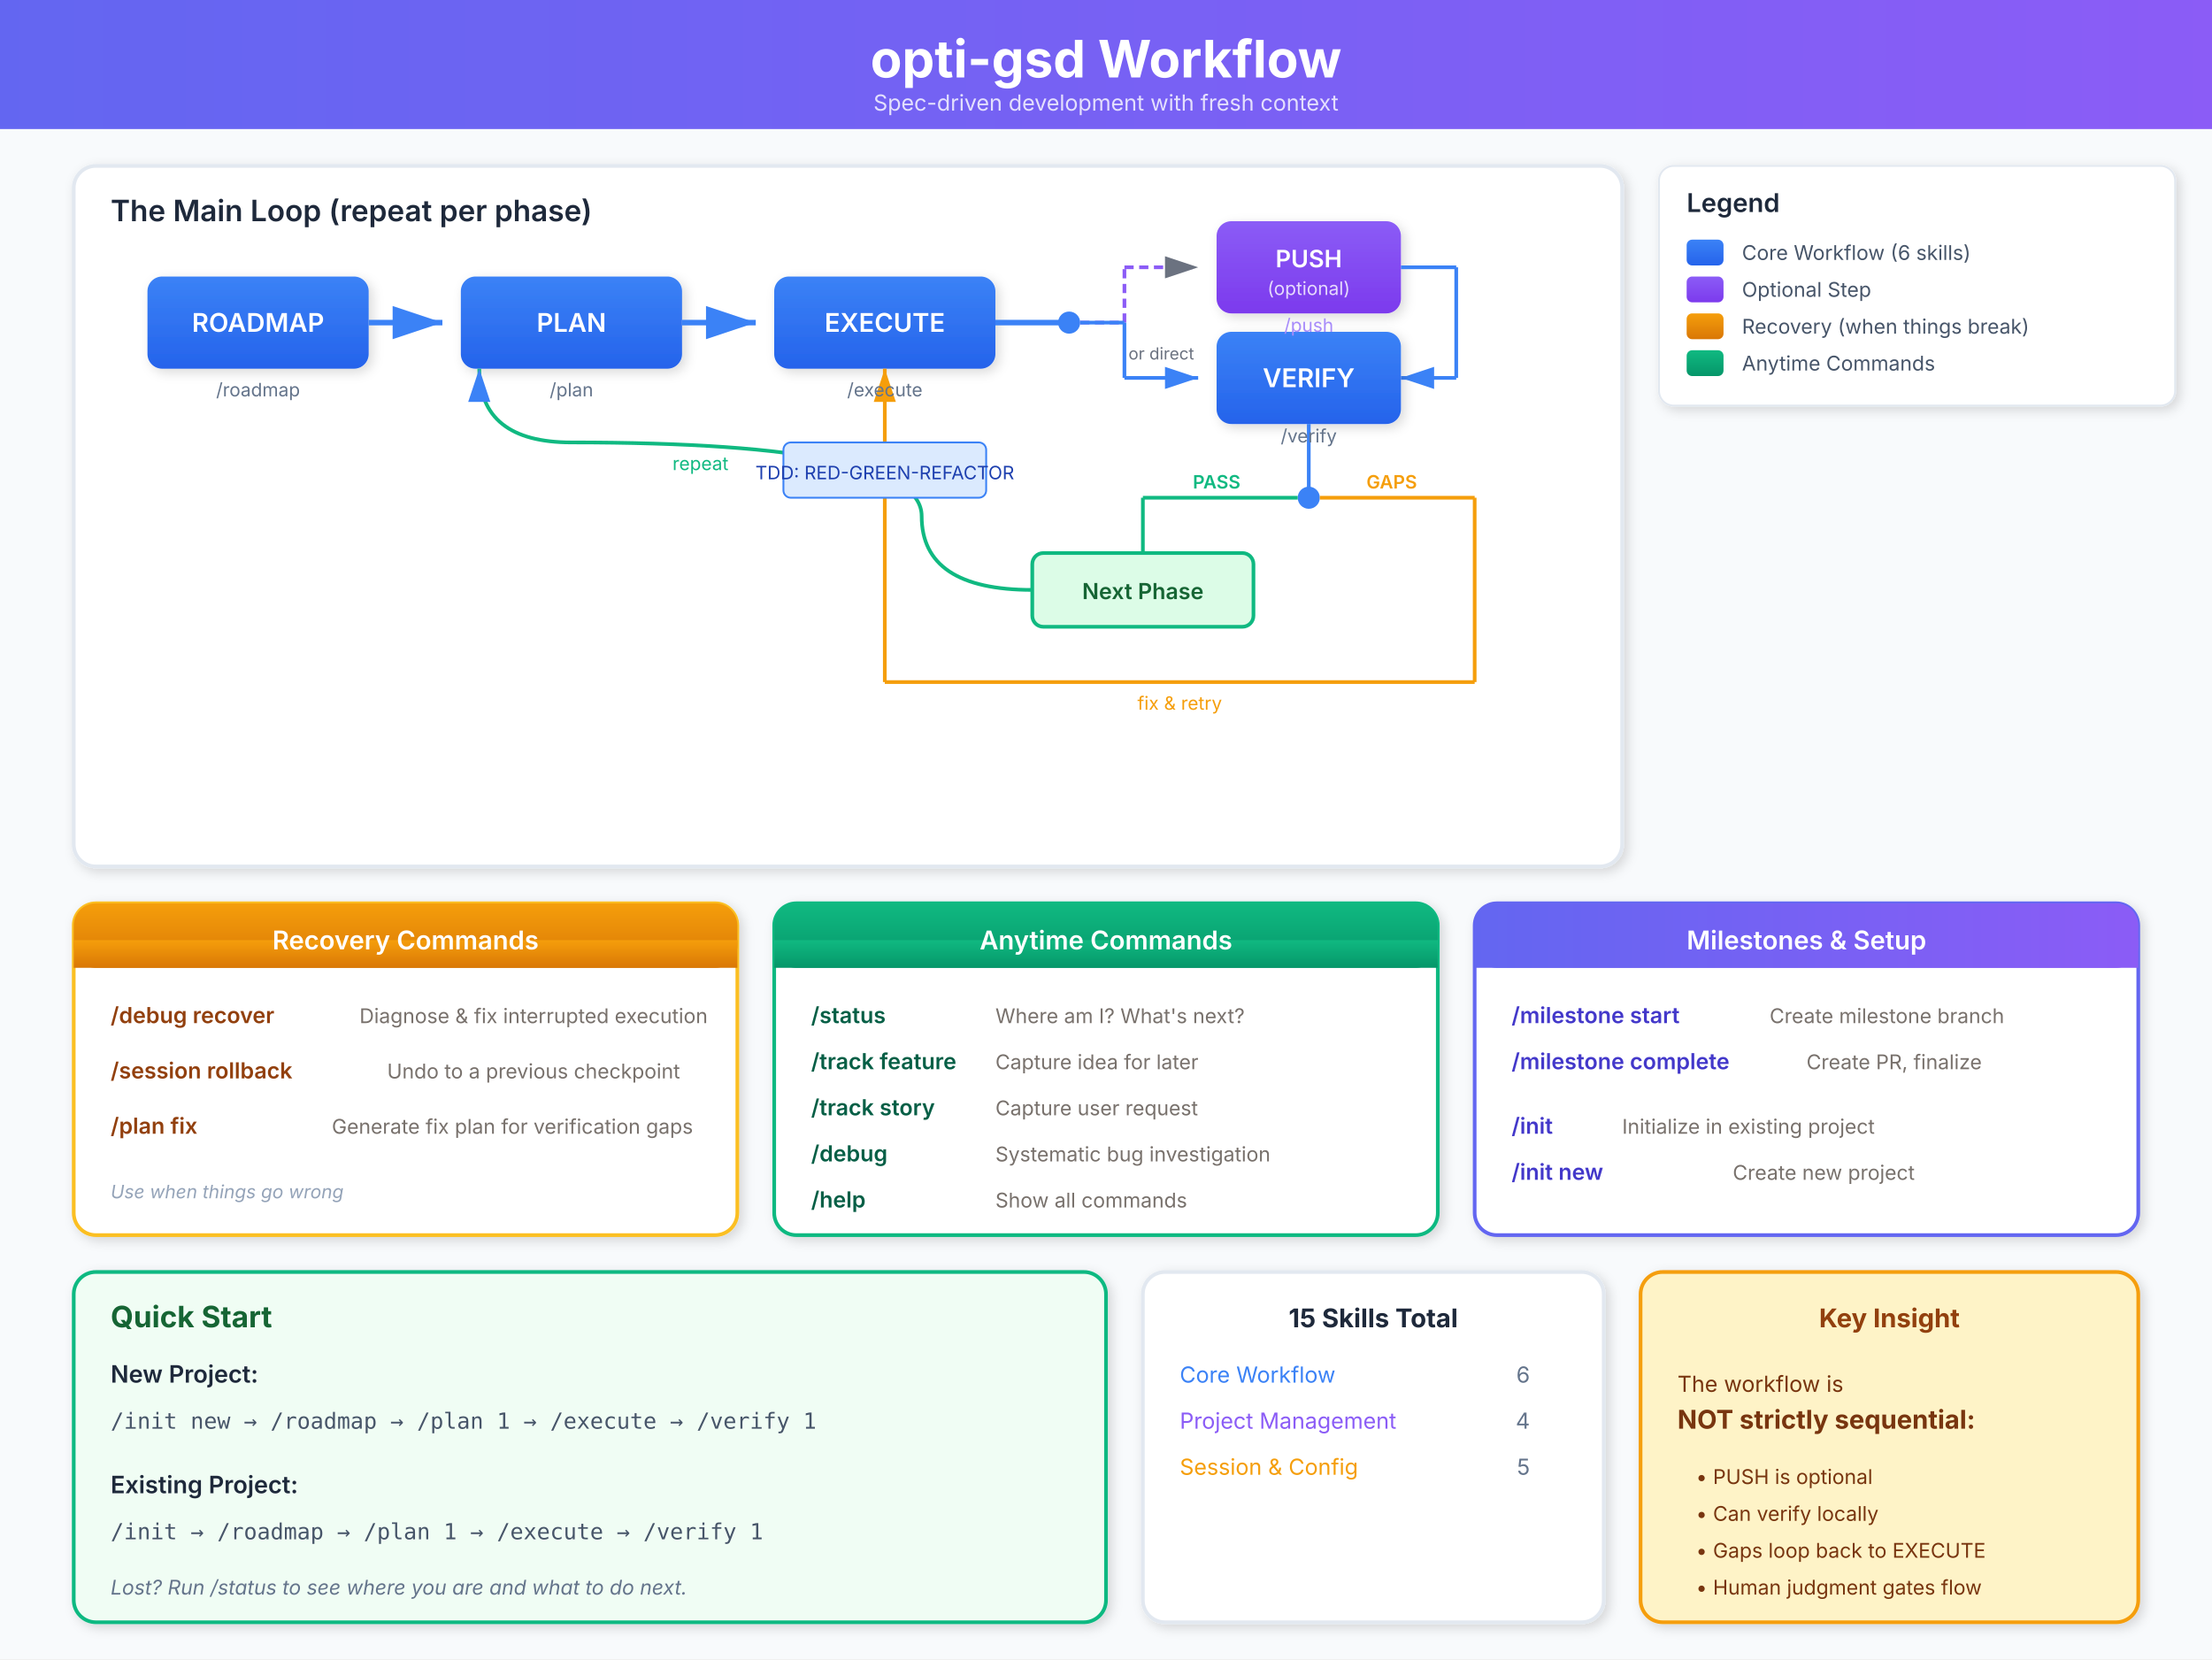
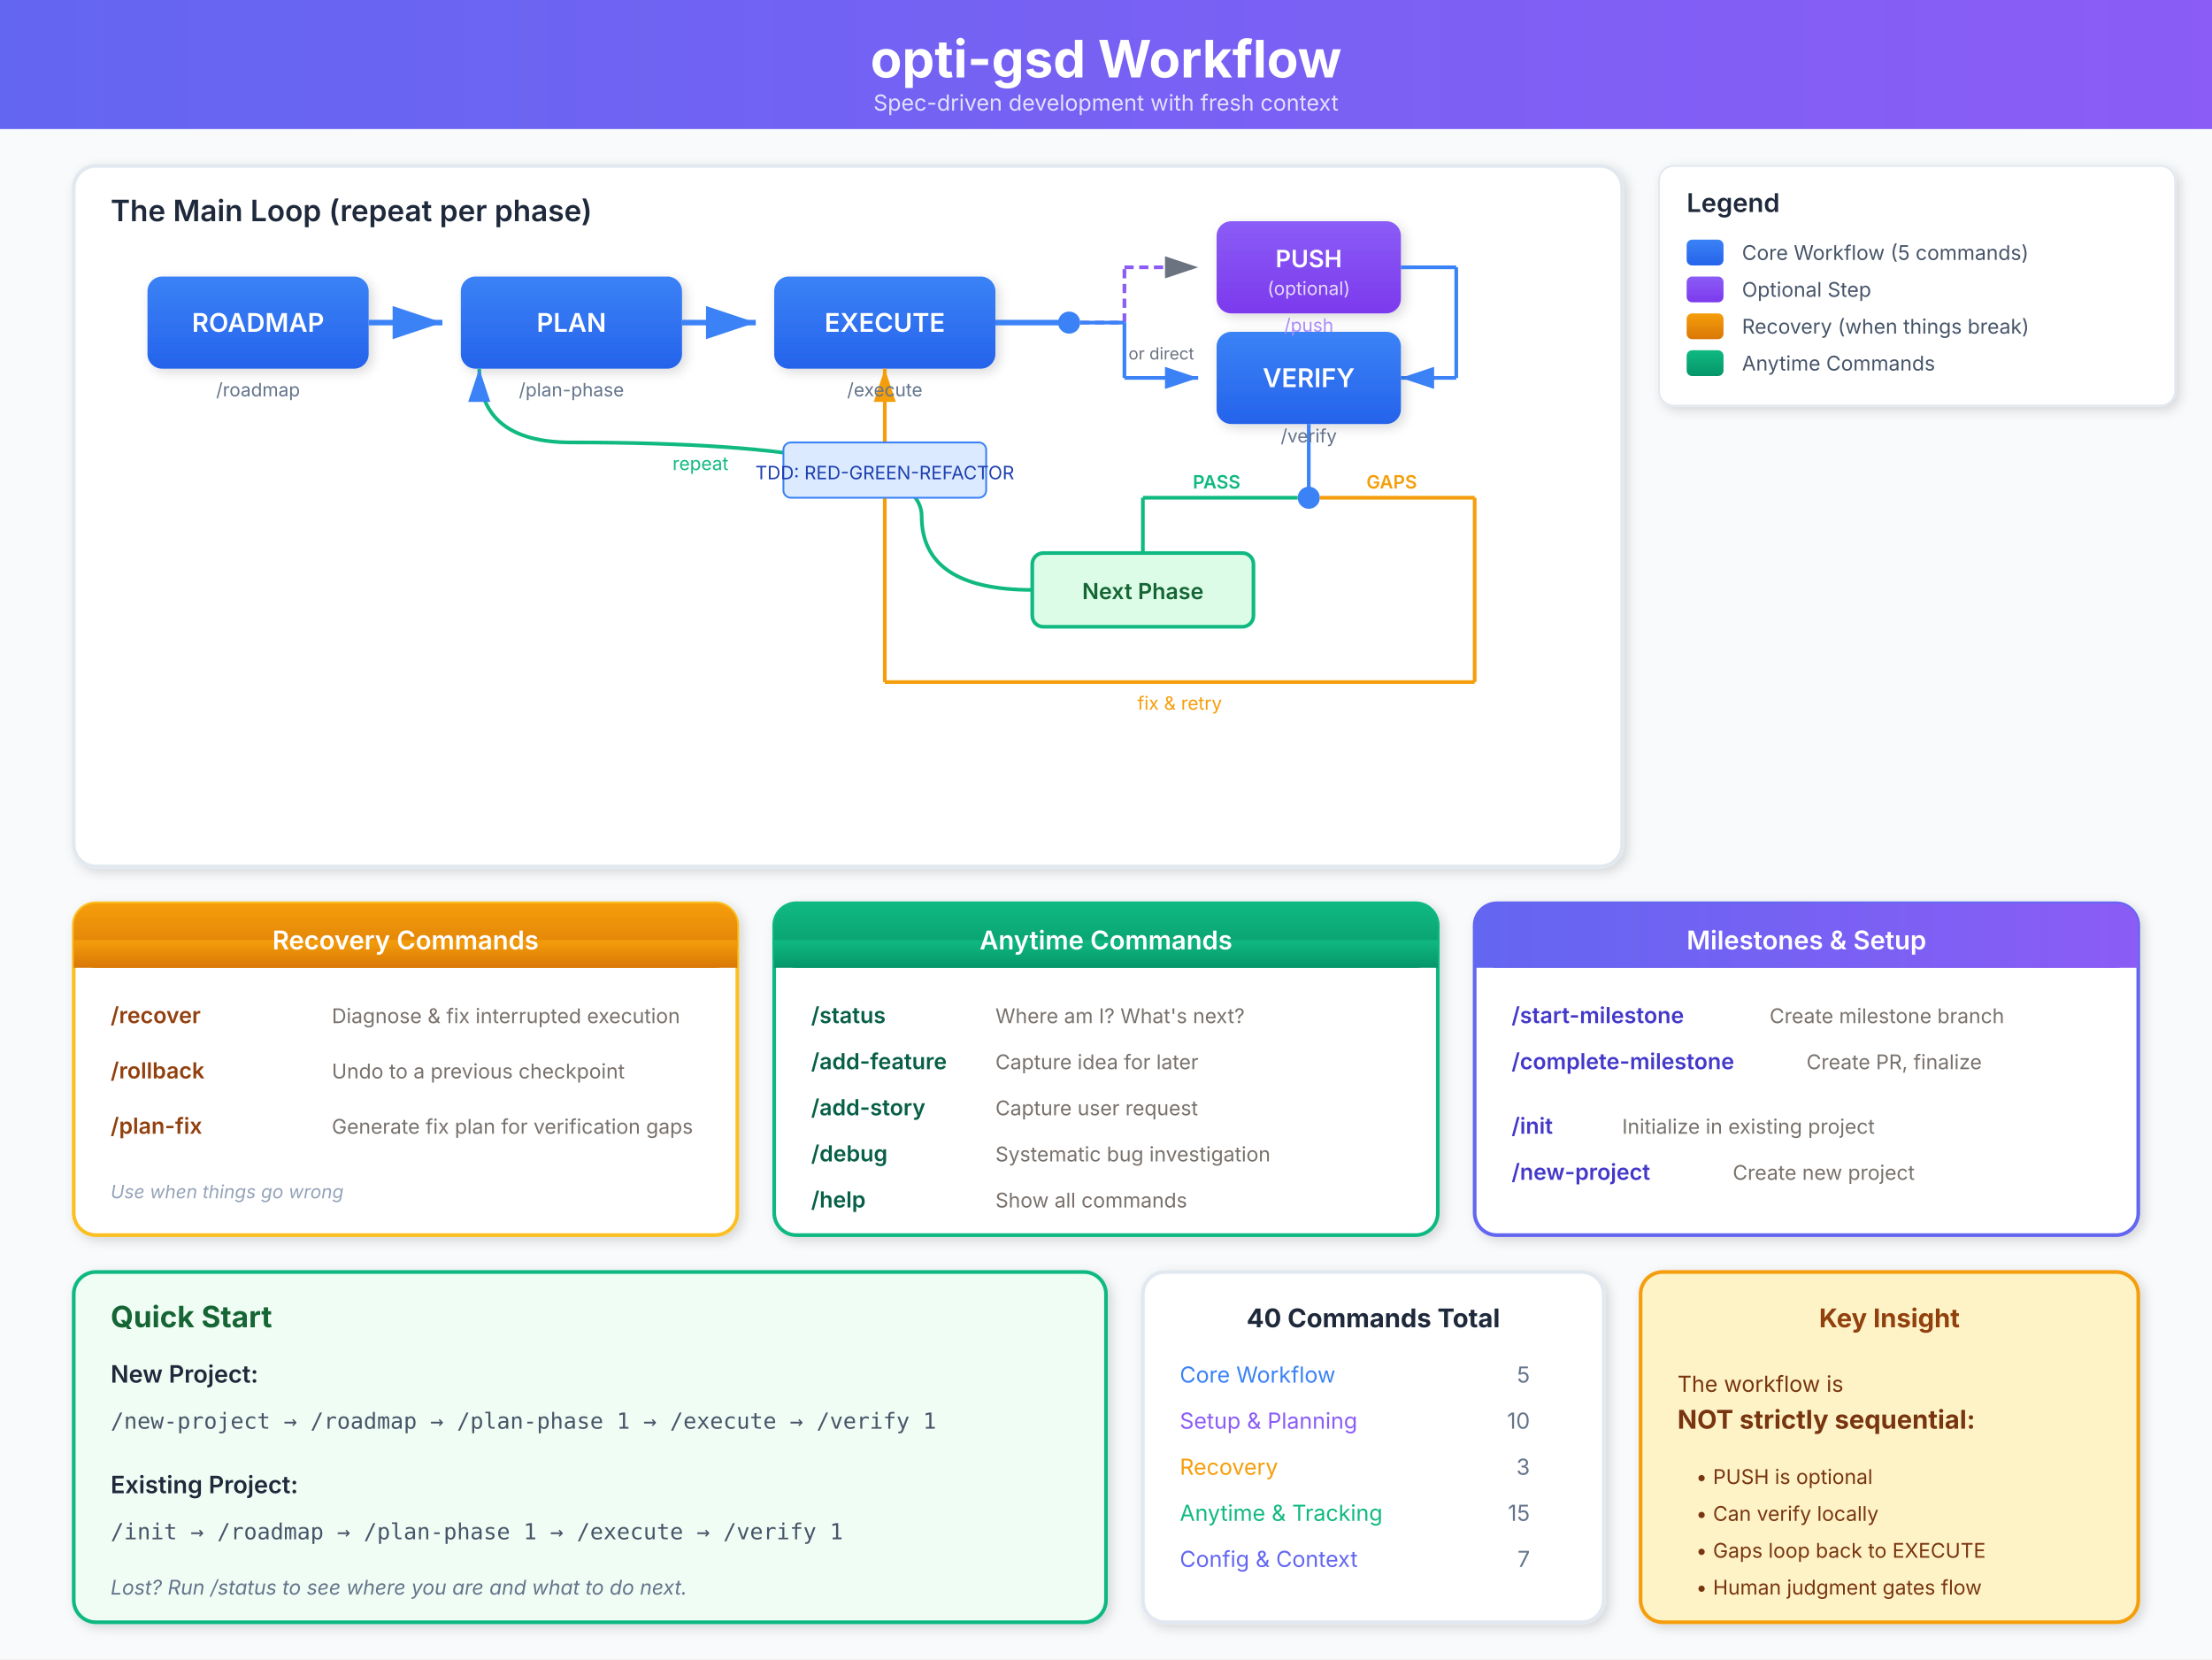
<svg xmlns="http://www.w3.org/2000/svg" viewBox="0 0 1200 900" font-family="system-ui, -apple-system, sans-serif">
  <defs>
    <linearGradient id="headerGrad" x1="0%" y1="0%" x2="100%" y2="0%">
      <stop offset="0%" style="stop-color:#6366f1" />
      <stop offset="100%" style="stop-color:#8b5cf6" />
    </linearGradient>
    <linearGradient id="coreGrad" x1="0%" y1="0%" x2="0%" y2="100%">
      <stop offset="0%" style="stop-color:#3b82f6" />
      <stop offset="100%" style="stop-color:#2563eb" />
    </linearGradient>
    <linearGradient id="optionalGrad" x1="0%" y1="0%" x2="0%" y2="100%">
      <stop offset="0%" style="stop-color:#8b5cf6" />
      <stop offset="100%" style="stop-color:#7c3aed" />
    </linearGradient>
    <linearGradient id="recoveryGrad" x1="0%" y1="0%" x2="0%" y2="100%">
      <stop offset="0%" style="stop-color:#f59e0b" />
      <stop offset="100%" style="stop-color:#d97706" />
    </linearGradient>
    <linearGradient id="anytimeGrad" x1="0%" y1="0%" x2="0%" y2="100%">
      <stop offset="0%" style="stop-color:#10b981" />
      <stop offset="100%" style="stop-color:#059669" />
    </linearGradient>
    <marker id="arrowBlue" markerWidth="10" markerHeight="10" refX="9" refY="3" orient="auto" markerUnits="strokeWidth">
      <path d="M0,0 L0,6 L9,3 z" fill="#3b82f6" />
    </marker>
    <marker id="arrowGray" markerWidth="10" markerHeight="10" refX="9" refY="3" orient="auto" markerUnits="strokeWidth">
      <path d="M0,0 L0,6 L9,3 z" fill="#6b7280" />
    </marker>
    <marker id="arrowOrange" markerWidth="10" markerHeight="10" refX="9" refY="3" orient="auto" markerUnits="strokeWidth">
      <path d="M0,0 L0,6 L9,3 z" fill="#f59e0b" />
    </marker>
    <filter id="shadow" x="-20%" y="-20%" width="140%" height="140%">
      <feDropShadow dx="2" dy="2" stdDeviation="3" flood-opacity="0.15" />
    </filter>
  </defs>
  <rect width="1200" height="900" fill="#f8fafc" />
  <rect x="0" y="0" width="1200" height="70" fill="url(#headerGrad)" />
  <text x="600" y="42" text-anchor="middle" fill="white" font-size="28" font-weight="bold">opti-gsd Workflow</text>
  <text x="600" y="60" text-anchor="middle" fill="rgba(255,255,255,0.8)" font-size="12">Spec-driven development with fresh context</text>
  <g transform="translate(900, 90)">
    <rect x="0" y="0" width="280" height="130" rx="8" fill="white" stroke="#e2e8f0" filter="url(#shadow)" />
    <text x="15" y="25" font-size="14" font-weight="600" fill="#1e293b">Legend</text>
    <rect x="15" y="40" width="20" height="14" rx="3" fill="url(#coreGrad)" />
-     <text x="45" y="51" font-size="11" fill="#475569">Core Workflow (6 skills)</text>
+     <text x="45" y="51" font-size="11" fill="#475569">Core Workflow (5 commands)</text>
    <rect x="15" y="60" width="20" height="14" rx="3" fill="url(#optionalGrad)" />
    <text x="45" y="71" font-size="11" fill="#475569">Optional Step</text>
    <rect x="15" y="80" width="20" height="14" rx="3" fill="url(#recoveryGrad)" />
    <text x="45" y="91" font-size="11" fill="#475569">Recovery (when things break)</text>
    <rect x="15" y="100" width="20" height="14" rx="3" fill="url(#anytimeGrad)" />
    <text x="45" y="111" font-size="11" fill="#475569">Anytime Commands</text>
  </g>
  <rect x="40" y="90" width="840" height="380" rx="12" fill="white" stroke="#e2e8f0" stroke-width="2" filter="url(#shadow)" />
  <text x="60" y="120" font-size="16" font-weight="600" fill="#1e293b">The Main Loop (repeat per phase)</text>
  <rect x="80" y="150" width="120" height="50" rx="8" fill="url(#coreGrad)" filter="url(#shadow)" />
  <text x="140" y="180" text-anchor="middle" fill="white" font-size="14" font-weight="600">ROADMAP</text>
  <line x1="200" y1="175" x2="240" y2="175" stroke="#3b82f6" stroke-width="3" marker-end="url(#arrowBlue)" />
  <rect x="250" y="150" width="120" height="50" rx="8" fill="url(#coreGrad)" filter="url(#shadow)" />
  <text x="310" y="180" text-anchor="middle" fill="white" font-size="14" font-weight="600">PLAN</text>
  <line x1="370" y1="175" x2="410" y2="175" stroke="#3b82f6" stroke-width="3" marker-end="url(#arrowBlue)" />
  <rect x="420" y="150" width="120" height="50" rx="8" fill="url(#coreGrad)" filter="url(#shadow)" />
  <text x="480" y="180" text-anchor="middle" fill="white" font-size="14" font-weight="600">EXECUTE</text>
  <line x1="540" y1="175" x2="580" y2="175" stroke="#3b82f6" stroke-width="3" />
  <circle cx="580" cy="175" r="6" fill="#3b82f6" />
  <line x1="586" y1="175" x2="610" y2="175" stroke="#8b5cf6" stroke-width="2" stroke-dasharray="5,3" />
  <line x1="610" y1="175" x2="610" y2="145" stroke="#8b5cf6" stroke-width="2" stroke-dasharray="5,3" />
  <line x1="610" y1="145" x2="650" y2="145" stroke="#8b5cf6" stroke-width="2" stroke-dasharray="5,3" marker-end="url(#arrowGray)" />
  <rect x="660" y="120" width="100" height="50" rx="8" fill="url(#optionalGrad)" filter="url(#shadow)" />
  <text x="710" y="145" text-anchor="middle" fill="white" font-size="13" font-weight="600">PUSH</text>
  <text x="710" y="160" text-anchor="middle" fill="rgba(255,255,255,0.8)" font-size="10">(optional)</text>
  <line x1="760" y1="145" x2="790" y2="145" stroke="#3b82f6" stroke-width="2" />
  <line x1="790" y1="145" x2="790" y2="205" stroke="#3b82f6" stroke-width="2" />
  <line x1="790" y1="205" x2="760" y2="205" stroke="#3b82f6" stroke-width="2" marker-end="url(#arrowBlue)" />
  <line x1="586" y1="175" x2="610" y2="175" stroke="#3b82f6" stroke-width="2" />
  <line x1="610" y1="175" x2="610" y2="205" stroke="#3b82f6" stroke-width="2" />
  <line x1="610" y1="205" x2="650" y2="205" stroke="#3b82f6" stroke-width="2" marker-end="url(#arrowBlue)" />
  <text x="630" y="195" text-anchor="middle" fill="#6b7280" font-size="9">or direct</text>
  <rect x="660" y="180" width="100" height="50" rx="8" fill="url(#coreGrad)" filter="url(#shadow)" />
  <text x="710" y="210" text-anchor="middle" fill="white" font-size="14" font-weight="600">VERIFY</text>
  <line x1="710" y1="230" x2="710" y2="270" stroke="#3b82f6" stroke-width="2" />
  <circle cx="710" cy="270" r="6" fill="#3b82f6" />
  <line x1="704" y1="270" x2="620" y2="270" stroke="#10b981" stroke-width="2" />
  <text x="660" y="265" text-anchor="middle" fill="#10b981" font-size="10" font-weight="600">PASS</text>
  <line x1="620" y1="270" x2="620" y2="320" stroke="#10b981" stroke-width="2" />
  <rect x="560" y="300" width="120" height="40" rx="6" fill="#dcfce7" stroke="#10b981" stroke-width="2" />
  <text x="620" y="325" text-anchor="middle" fill="#166534" font-size="12" font-weight="600">Next Phase</text>
  <path d="M560,320 Q500,320 500,280 Q500,240 310,240 Q260,240 260,200" fill="none" stroke="#10b981" stroke-width="2" marker-end="url(#arrowBlue)" />
  <text x="380" y="255" text-anchor="middle" fill="#10b981" font-size="10">repeat</text>
  <line x1="716" y1="270" x2="800" y2="270" stroke="#f59e0b" stroke-width="2" />
  <text x="755" y="265" text-anchor="middle" fill="#f59e0b" font-size="10" font-weight="600">GAPS</text>
  <line x1="800" y1="270" x2="800" y2="370" stroke="#f59e0b" stroke-width="2" />
  <line x1="800" y1="370" x2="480" y2="370" stroke="#f59e0b" stroke-width="2" />
  <line x1="480" y1="370" x2="480" y2="200" stroke="#f59e0b" stroke-width="2" marker-end="url(#arrowOrange)" />
  <text x="640" y="385" text-anchor="middle" fill="#f59e0b" font-size="10">fix &amp; retry</text>
  <text x="140" y="215" text-anchor="middle" fill="#64748b" font-size="10">/roadmap</text>
-   <text x="310" y="215" text-anchor="middle" fill="#64748b" font-size="10">/plan</text>
+   <text x="310" y="215" text-anchor="middle" fill="#64748b" font-size="10">/plan-phase</text>
  <text x="480" y="215" text-anchor="middle" fill="#64748b" font-size="10">/execute</text>
  <text x="710" y="240" text-anchor="middle" fill="#64748b" font-size="10">/verify</text>
  <text x="710" y="180" text-anchor="middle" fill="#a78bfa" font-size="10">/push</text>
  <rect x="425" y="240" width="110" height="30" rx="4" fill="#dbeafe" stroke="#3b82f6" />
  <text x="480" y="260" text-anchor="middle" fill="#1e40af" font-size="10">TDD: RED-GREEN-REFACTOR</text>
  <rect x="40" y="490" width="360" height="180" rx="12" fill="white" stroke="#fbbf24" stroke-width="2" filter="url(#shadow)" />
  <rect x="40" y="490" width="360" height="35" rx="12" fill="url(#recoveryGrad)" />
  <rect x="40" y="510" width="360" height="15" fill="url(#recoveryGrad)" />
  <text x="220" y="515" text-anchor="middle" fill="white" font-size="14" font-weight="600">Recovery Commands</text>
-   <text x="60" y="555" fill="#92400e" font-size="12" font-weight="600">/debug recover</text>
-   <text x="195" y="555" fill="#78716c" font-size="11">Diagnose &amp; fix interrupted execution</text>
-   <text x="60" y="585" fill="#92400e" font-size="12" font-weight="600">/session rollback</text>
-   <text x="210" y="585" fill="#78716c" font-size="11">Undo to a previous checkpoint</text>
-   <text x="60" y="615" fill="#92400e" font-size="12" font-weight="600">/plan fix</text>
+   <text x="60" y="555" fill="#92400e" font-size="12" font-weight="600">/recover</text>
+   <text x="180" y="555" fill="#78716c" font-size="11">Diagnose &amp; fix interrupted execution</text>
+   <text x="60" y="585" fill="#92400e" font-size="12" font-weight="600">/rollback</text>
+   <text x="180" y="585" fill="#78716c" font-size="11">Undo to a previous checkpoint</text>
+   <text x="60" y="615" fill="#92400e" font-size="12" font-weight="600">/plan-fix</text>
  <text x="180" y="615" fill="#78716c" font-size="11">Generate fix plan for verification gaps</text>
  <text x="60" y="650" fill="#94a3b8" font-size="10" font-style="italic">Use when things go wrong</text>
  <rect x="420" y="490" width="360" height="180" rx="12" fill="white" stroke="#10b981" stroke-width="2" filter="url(#shadow)" />
  <rect x="420" y="490" width="360" height="35" rx="12" fill="url(#anytimeGrad)" />
  <rect x="420" y="510" width="360" height="15" fill="url(#anytimeGrad)" />
  <text x="600" y="515" text-anchor="middle" fill="white" font-size="14" font-weight="600">Anytime Commands</text>
  <text x="440" y="555" fill="#065f46" font-size="12" font-weight="600">/status</text>
  <text x="540" y="555" fill="#78716c" font-size="11">Where am I? What's next?</text>
-   <text x="440" y="580" fill="#065f46" font-size="12" font-weight="600">/track feature</text>
+   <text x="440" y="580" fill="#065f46" font-size="12" font-weight="600">/add-feature</text>
  <text x="540" y="580" fill="#78716c" font-size="11">Capture idea for later</text>
-   <text x="440" y="605" fill="#065f46" font-size="12" font-weight="600">/track story</text>
+   <text x="440" y="605" fill="#065f46" font-size="12" font-weight="600">/add-story</text>
  <text x="540" y="605" fill="#78716c" font-size="11">Capture user request</text>
  <text x="440" y="630" fill="#065f46" font-size="12" font-weight="600">/debug</text>
  <text x="540" y="630" fill="#78716c" font-size="11">Systematic bug investigation</text>
  <text x="440" y="655" fill="#065f46" font-size="12" font-weight="600">/help</text>
  <text x="540" y="655" fill="#78716c" font-size="11">Show all commands</text>
  <rect x="800" y="490" width="360" height="180" rx="12" fill="white" stroke="#6366f1" stroke-width="2" filter="url(#shadow)" />
  <rect x="800" y="490" width="360" height="35" rx="12" fill="url(#headerGrad)" />
  <rect x="800" y="510" width="360" height="15" fill="url(#headerGrad)" />
  <text x="980" y="515" text-anchor="middle" fill="white" font-size="14" font-weight="600">Milestones &amp; Setup</text>
-   <text x="820" y="555" fill="#4338ca" font-size="12" font-weight="600">/milestone start</text>
+   <text x="820" y="555" fill="#4338ca" font-size="12" font-weight="600">/start-milestone</text>
  <text x="960" y="555" fill="#78716c" font-size="11">Create milestone branch</text>
-   <text x="820" y="580" fill="#4338ca" font-size="12" font-weight="600">/milestone complete</text>
+   <text x="820" y="580" fill="#4338ca" font-size="12" font-weight="600">/complete-milestone</text>
  <text x="980" y="580" fill="#78716c" font-size="11">Create PR, finalize</text>
  <text x="820" y="615" fill="#4338ca" font-size="12" font-weight="600">/init</text>
  <text x="880" y="615" fill="#78716c" font-size="11">Initialize in existing project</text>
-   <text x="820" y="640" fill="#4338ca" font-size="12" font-weight="600">/init new</text>
+   <text x="820" y="640" fill="#4338ca" font-size="12" font-weight="600">/new-project</text>
  <text x="940" y="640" fill="#78716c" font-size="11">Create new project</text>
  <rect x="40" y="690" width="560" height="190" rx="12" fill="#f0fdf4" stroke="#10b981" stroke-width="2" filter="url(#shadow)" />
  <text x="60" y="720" fill="#166534" font-size="16" font-weight="700">Quick Start</text>
  <text x="60" y="750" fill="#1e293b" font-size="13" font-weight="600">New Project:</text>
-   <text x="60" y="775" fill="#475569" font-size="12" font-family="monospace">/init new → /roadmap → /plan 1 → /execute → /verify 1</text>
+   <text x="60" y="775" fill="#475569" font-size="12" font-family="monospace">/new-project → /roadmap → /plan-phase 1 → /execute → /verify 1</text>
  <text x="60" y="810" fill="#1e293b" font-size="13" font-weight="600">Existing Project:</text>
-   <text x="60" y="835" fill="#475569" font-size="12" font-family="monospace">/init → /roadmap → /plan 1 → /execute → /verify 1</text>
+   <text x="60" y="835" fill="#475569" font-size="12" font-family="monospace">/init → /roadmap → /plan-phase 1 → /execute → /verify 1</text>
  <text x="60" y="865" fill="#64748b" font-size="11" font-style="italic">Lost? Run /status to see where you are and what to do next.</text>
  <rect x="620" y="690" width="250" height="190" rx="12" fill="white" stroke="#e2e8f0" stroke-width="2" filter="url(#shadow)" />
-   <text x="745" y="720" text-anchor="middle" fill="#1e293b" font-size="14" font-weight="700">15 Skills Total</text>
+   <text x="745" y="720" text-anchor="middle" fill="#1e293b" font-size="14" font-weight="700">40 Commands Total</text>
  <text x="640" y="750" fill="#3b82f6" font-size="12">Core Workflow</text>
-   <text x="830" y="750" text-anchor="end" fill="#64748b" font-size="12">6</text>
-   <text x="640" y="775" fill="#8b5cf6" font-size="12">Project Management</text>
-   <text x="830" y="775" text-anchor="end" fill="#64748b" font-size="12">4</text>
-   <text x="640" y="800" fill="#f59e0b" font-size="12">Session &amp; Config</text>
-   <text x="830" y="800" text-anchor="end" fill="#64748b" font-size="12">5</text>
-   <text x="640" y="825" fill="#10b981" font-size="12" />
-   <text x="830" y="825" text-anchor="end" fill="#64748b" font-size="12" />
-   <text x="640" y="850" fill="#6366f1" font-size="12" />
-   <text x="830" y="850" text-anchor="end" fill="#64748b" font-size="12" />
+   <text x="830" y="750" text-anchor="end" fill="#64748b" font-size="12">5</text>
+   <text x="640" y="775" fill="#8b5cf6" font-size="12">Setup &amp; Planning</text>
+   <text x="830" y="775" text-anchor="end" fill="#64748b" font-size="12">10</text>
+   <text x="640" y="800" fill="#f59e0b" font-size="12">Recovery</text>
+   <text x="830" y="800" text-anchor="end" fill="#64748b" font-size="12">3</text>
+   <text x="640" y="825" fill="#10b981" font-size="12">Anytime &amp; Tracking</text>
+   <text x="830" y="825" text-anchor="end" fill="#64748b" font-size="12">15</text>
+   <text x="640" y="850" fill="#6366f1" font-size="12">Config &amp; Context</text>
+   <text x="830" y="850" text-anchor="end" fill="#64748b" font-size="12">7</text>
  <rect x="890" y="690" width="270" height="190" rx="12" fill="#fef3c7" stroke="#f59e0b" stroke-width="2" filter="url(#shadow)" />
  <text x="1025" y="720" text-anchor="middle" fill="#92400e" font-size="14" font-weight="700">Key Insight</text>
  <text x="910" y="755" fill="#78350f" font-size="12">The workflow is</text>
  <text x="910" y="775" fill="#78350f" font-size="14" font-weight="700">NOT strictly sequential:</text>
  <text x="920" y="805" fill="#78350f" font-size="11">• PUSH is optional</text>
  <text x="920" y="825" fill="#78350f" font-size="11">• Can verify locally</text>
  <text x="920" y="845" fill="#78350f" font-size="11">• Gaps loop back to EXECUTE</text>
  <text x="920" y="865" fill="#78350f" font-size="11">• Human judgment gates flow</text>
</svg>
